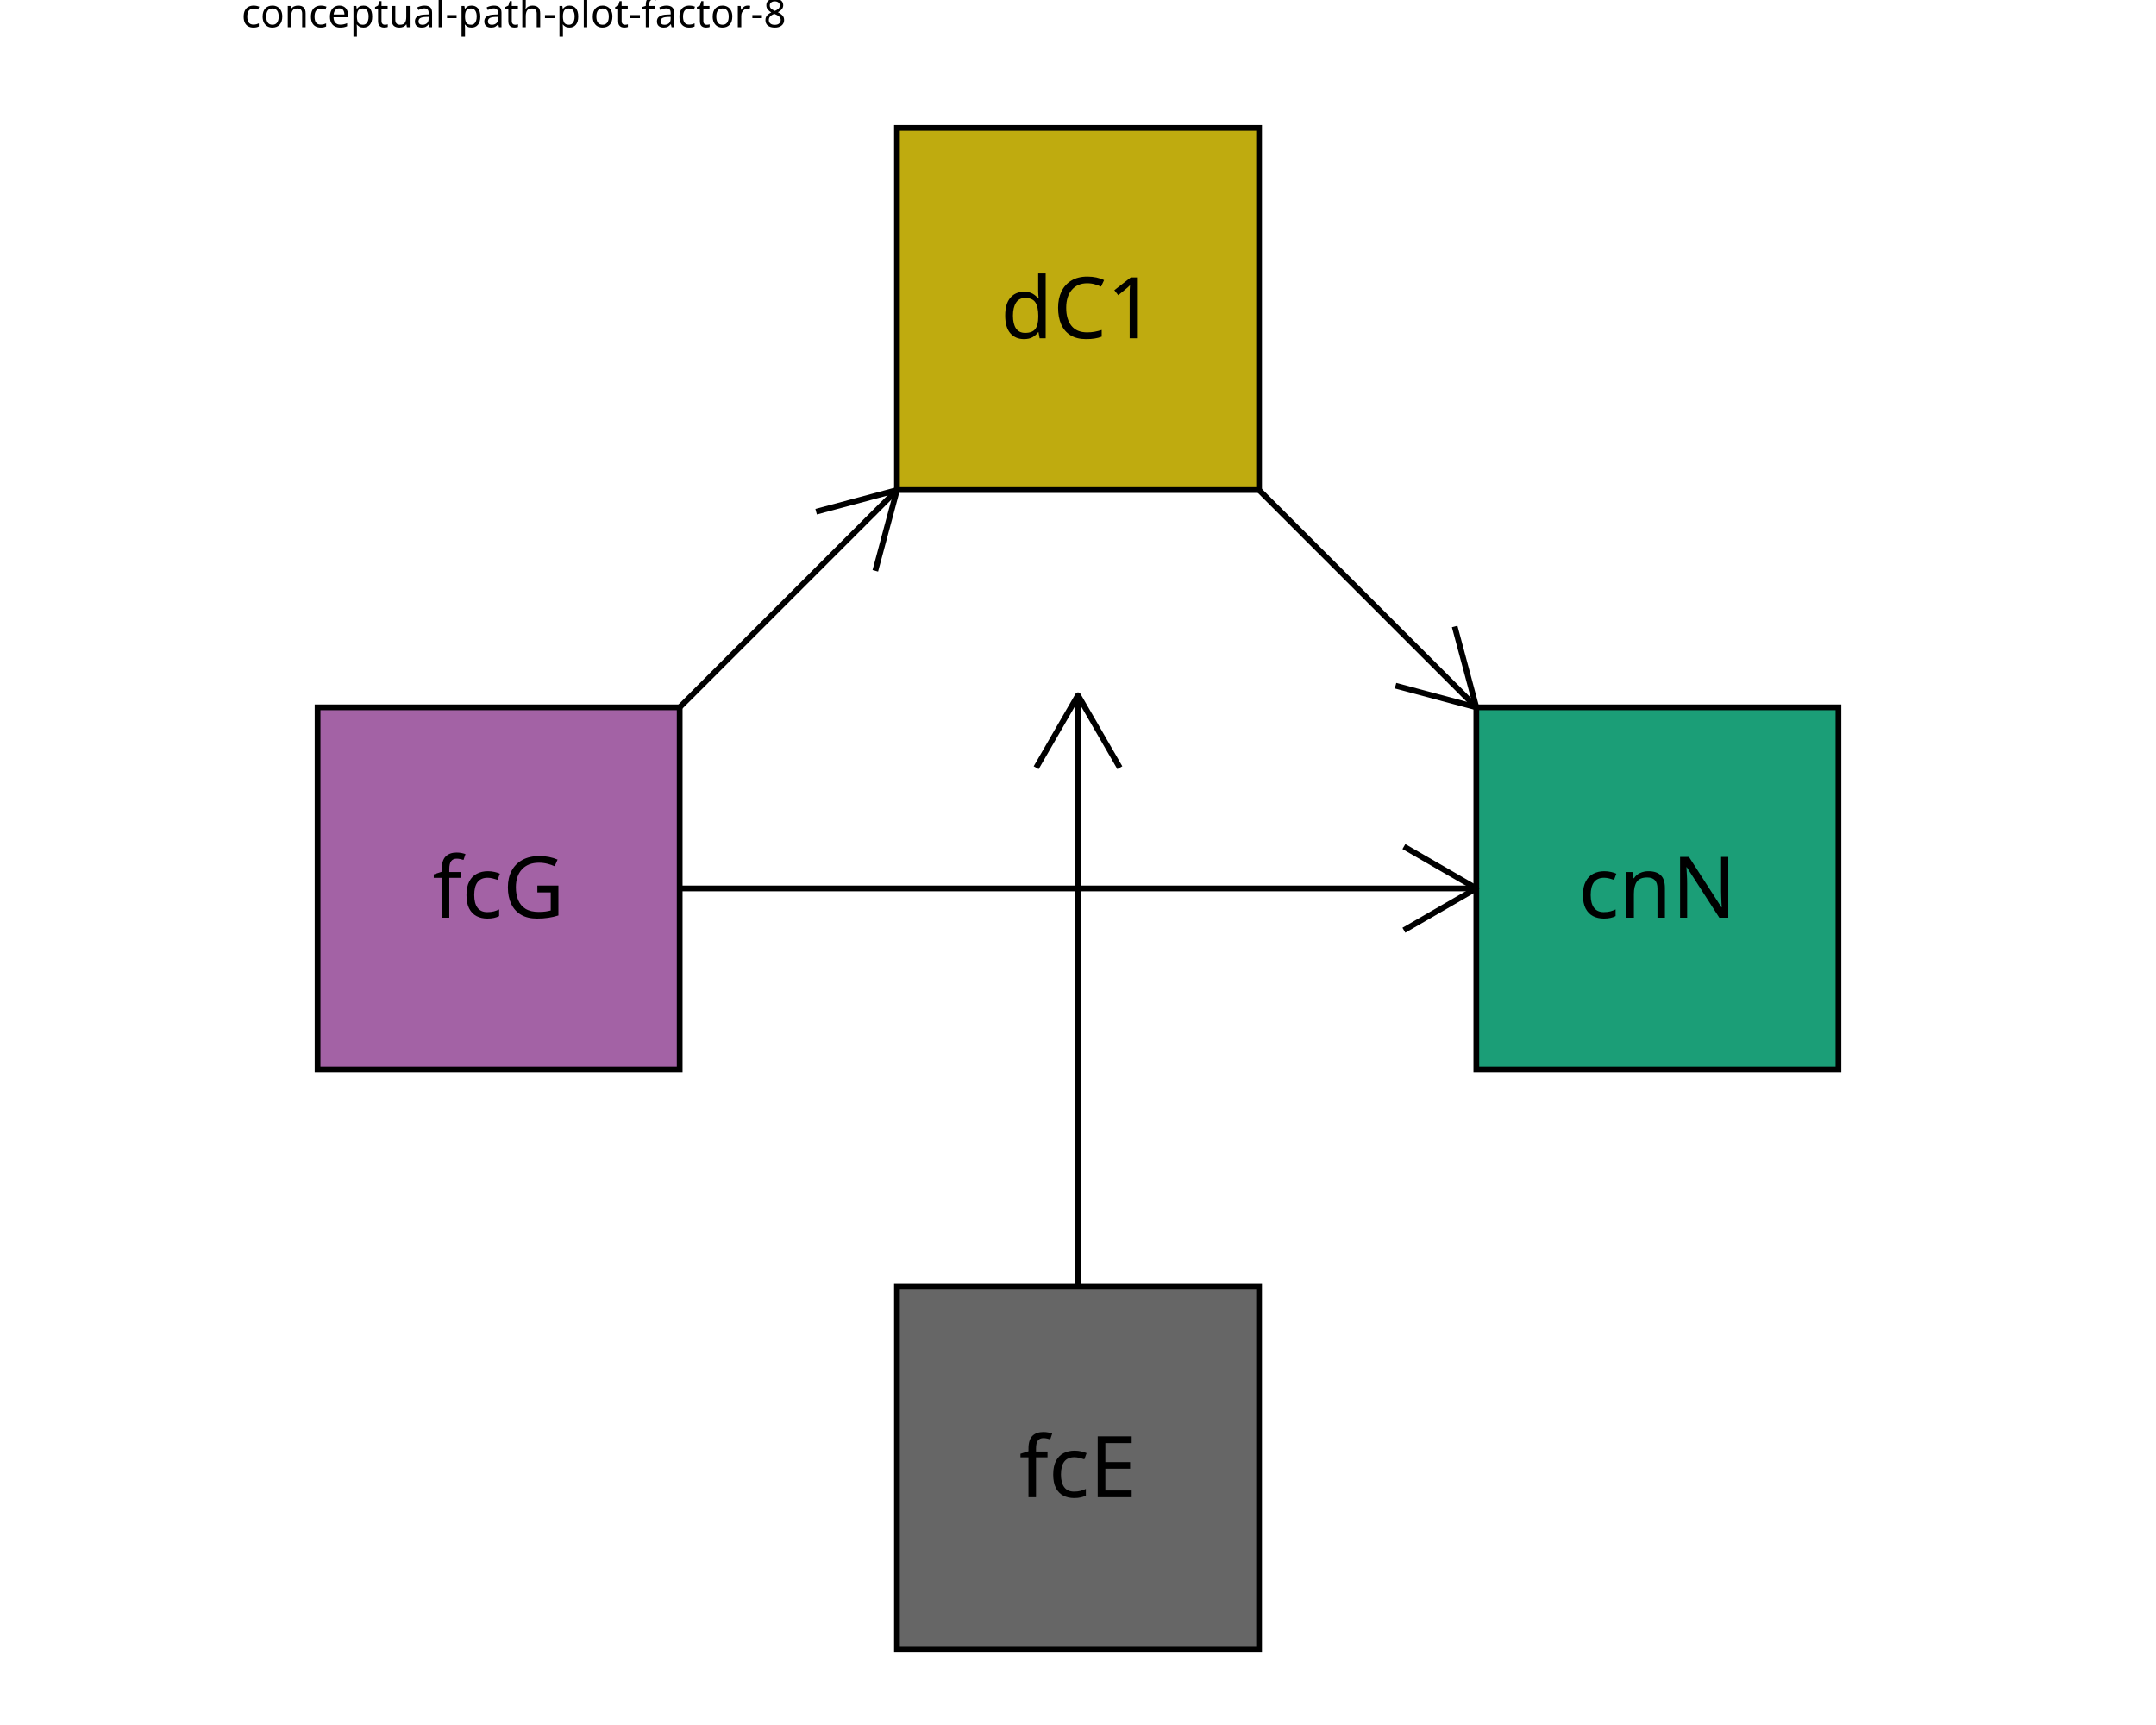
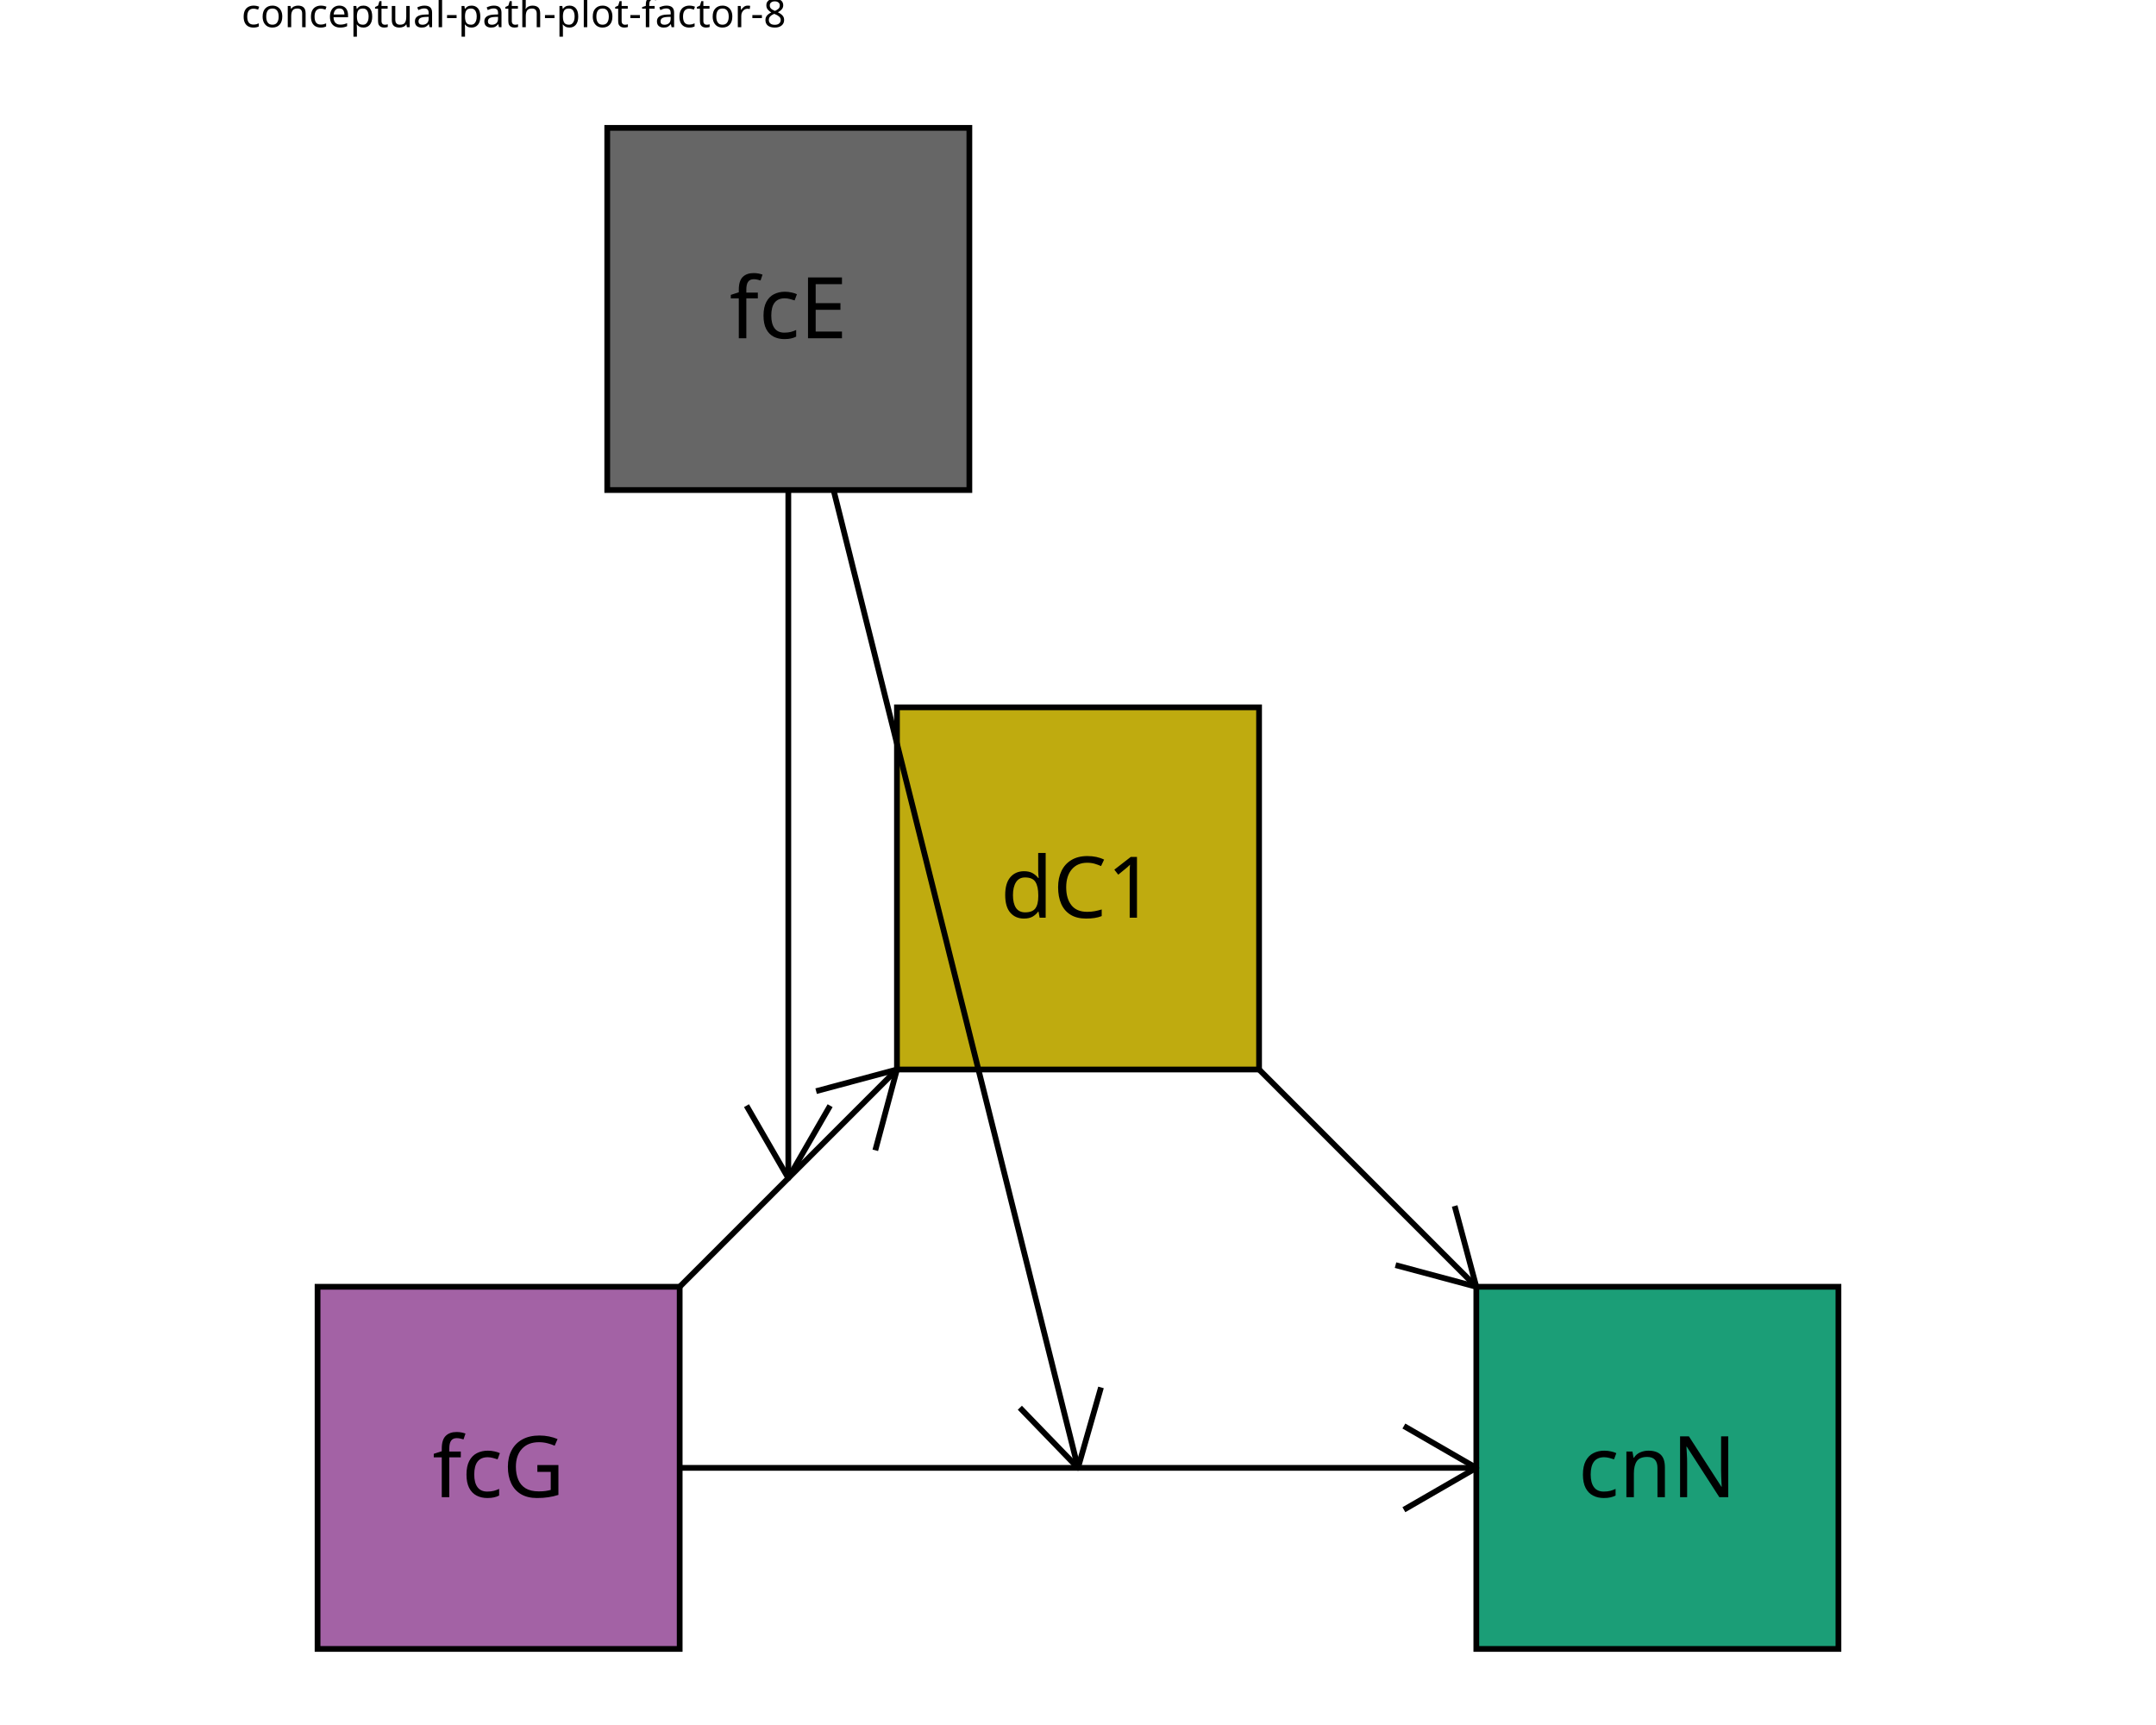
<svg xmlns="http://www.w3.org/2000/svg" class="svglite" data-engine-version="2.0" width="720.00pt" height="576.00pt" viewBox="0 0 720.00 576.00">
  <defs>
    <style type="text/css">
    .svglite line, .svglite polyline, .svglite polygon, .svglite path, .svglite rect, .svglite circle {
      fill: none;
      stroke: #000000;
      stroke-linecap: round;
      stroke-linejoin: round;
      stroke-miterlimit: 10.00;
    }
  </style>
  </defs>
  <rect width="100%" height="100%" style="stroke: none; fill: #FFFFFF;" />
  <defs>
    <clipPath id="cpMC4wMHw3MjAuMDB8MC4wMHw1NzYuMDA=">
      <rect x="0.00" y="0.00" width="720.00" height="576.00" />
    </clipPath>
  </defs>
  <g clip-path="url(#cpMC4wMHw3MjAuMDB8MC4wMHw1NzYuMDA=)">
</g>
  <defs>
    <clipPath id="cpODAuNjV8NjM5LjM1fDAuMDB8NTc2LjAw">
      <rect x="80.65" y="0.00" width="558.70" height="576.00" />
    </clipPath>
  </defs>
  <g clip-path="url(#cpODAuNjV8NjM5LjM1fDAuMDB8NTc2LjAw)">
    <rect x="80.65" y="0.00" width="558.70" height="576.00" style="stroke-width: 10.67; stroke: none;" />
  </g>
  <g clip-path="url(#cpMC4wMHw3MjAuMDB8MC4wMHw1NzYuMDA=)">
</g>
  <defs>
    <clipPath id="cpODAuNjV8NjM5LjM1fDE3LjMwfDU3Ni4wMA==">
      <rect x="80.65" y="17.30" width="558.70" height="558.70" />
    </clipPath>
  </defs>
  <g clip-path="url(#cpODAuNjV8NjM5LjM1fDE3LjMwfDU3Ni4wMA==)">
    <rect x="80.65" y="17.30" width="558.70" height="558.70" style="stroke-width: 10.67; stroke: none;" />
-     <rect x="106.05" y="236.19" width="120.93" height="120.93" style="stroke-width: 1.92; stroke-linecap: butt; stroke-linejoin: miter; fill: #A362A5;" />
-     <rect x="493.02" y="236.19" width="120.93" height="120.93" style="stroke-width: 1.92; stroke-linecap: butt; stroke-linejoin: miter; fill: #1B9E77;" />
-     <rect x="299.54" y="42.70" width="120.93" height="120.93" style="stroke-width: 1.92; stroke-linecap: butt; stroke-linejoin: miter; fill: #BFAB0F;" />
-     <rect x="299.54" y="429.67" width="120.93" height="120.93" style="stroke-width: 1.92; stroke-linecap: butt; stroke-linejoin: miter; fill: #666666;" />
-     <rect x="299.54" y="171.69" width="120.93" height="120.93" style="stroke-width: 1.92; stroke: none; stroke-linecap: butt; stroke-linejoin: miter;" />
-     <polyline points="226.98,296.65 229.05,296.65 232.96,296.65 236.87,296.65 240.78,296.65 244.69,296.65 248.60,296.65 252.51,296.65 256.42,296.65 260.32,296.65 264.23,296.65 268.14,296.65 272.05,296.65 275.96,296.65 279.87,296.65 283.78,296.65 287.69,296.65 291.60,296.65 295.50,296.65 299.41,296.65 303.32,296.65 307.23,296.65 311.14,296.65 315.05,296.65 318.96,296.65 322.87,296.65 326.77,296.65 330.68,296.65 334.59,296.65 338.50,296.65 342.41,296.65 346.32,296.65 350.23,296.65 354.14,296.65 358.05,296.65 361.95,296.65 365.86,296.65 369.77,296.65 373.68,296.65 377.59,296.65 381.50,296.65 385.41,296.65 389.32,296.65 393.23,296.65 397.13,296.65 401.04,296.65 404.95,296.65 408.86,296.65 412.77,296.65 416.68,296.65 420.59,296.65 424.50,296.65 428.40,296.65 432.31,296.65 436.22,296.65 440.13,296.65 444.04,296.65 447.95,296.65 451.86,296.65 455.77,296.65 459.68,296.65 463.58,296.65 467.49,296.65 471.40,296.65 475.31,296.65 479.22,296.65 483.13,296.65 487.04,296.65 490.95,296.65 493.02,296.65 " style="stroke-width: 1.92; stroke-linecap: butt;" />
-     <polyline points="468.83,310.62 493.02,296.65 468.83,282.68 " style="stroke-width: 1.92; stroke-linecap: butt;" />
-     <polyline points="226.98,236.19 227.10,236.06 229.05,234.11 231.01,232.16 232.96,230.20 234.92,228.25 236.87,226.29 238.83,224.34 240.78,222.38 242.73,220.43 244.69,218.48 246.64,216.52 248.60,214.57 250.55,212.61 252.51,210.66 254.46,208.70 256.42,206.75 258.37,204.79 260.32,202.84 262.28,200.89 264.23,198.93 266.19,196.98 268.14,195.02 270.10,193.07 272.05,191.11 274.01,189.16 275.96,187.20 277.91,185.25 279.87,183.30 281.82,181.34 283.78,179.39 285.73,177.43 287.69,175.48 289.64,173.52 291.60,171.57 293.55,169.61 295.50,167.66 297.46,165.71 299.41,163.75 299.54,163.63 " style="stroke-width: 1.92; stroke-linecap: butt;" />
-     <polyline points="292.31,190.61 299.54,163.63 272.55,170.86 " style="stroke-width: 1.92; stroke-linecap: butt;" />
-     <polyline points="420.46,163.63 420.59,163.75 422.54,165.71 424.50,167.66 426.45,169.61 428.40,171.57 430.36,173.52 432.31,175.48 434.27,177.43 436.22,179.39 438.18,181.34 440.13,183.30 442.09,185.25 444.04,187.20 445.99,189.16 447.95,191.11 449.90,193.07 451.86,195.02 453.81,196.98 455.77,198.93 457.72,200.89 459.68,202.84 461.63,204.79 463.58,206.75 465.54,208.70 467.49,210.66 469.45,212.61 471.40,214.57 473.36,216.52 475.31,218.48 477.27,220.43 479.22,222.38 481.17,224.34 483.13,226.29 485.08,228.25 487.04,230.20 488.99,232.16 490.95,234.11 492.90,236.06 493.02,236.19 " style="stroke-width: 1.92; stroke-linecap: butt;" />
-     <polyline points="466.04,228.96 493.02,236.19 485.79,209.20 " style="stroke-width: 1.92; stroke-linecap: butt;" />
-     <polyline points="360.00,429.67 360.00,427.60 360.00,424.99 360.00,422.39 360.00,419.78 360.00,417.17 360.00,414.57 360.00,411.96 360.00,409.36 360.00,406.75 360.00,404.15 360.00,401.54 360.00,398.93 360.00,396.33 360.00,393.72 360.00,391.12 360.00,388.51 360.00,385.90 360.00,383.30 360.00,380.69 360.00,378.09 360.00,375.48 360.00,372.87 360.00,370.27 360.00,367.66 360.00,365.06 360.00,362.45 360.00,359.84 360.00,357.24 360.00,354.63 360.00,352.03 360.00,349.42 360.00,346.82 360.00,344.21 360.00,341.60 360.00,339.00 360.00,336.39 360.00,333.79 360.00,331.18 360.00,328.57 360.00,325.97 360.00,323.36 360.00,320.76 360.00,318.15 360.00,315.54 360.00,312.94 360.00,310.33 360.00,307.73 360.00,305.12 360.00,302.52 360.00,299.91 360.00,297.30 360.00,294.70 360.00,292.09 360.00,289.49 360.00,286.88 360.00,284.27 360.00,281.67 360.00,279.06 360.00,276.46 360.00,273.85 360.00,271.24 360.00,268.64 360.00,266.03 360.00,263.43 360.00,260.82 360.00,258.22 360.00,255.61 360.00,253.00 360.00,250.40 360.00,247.79 360.00,245.19 360.00,242.58 360.00,239.97 360.00,237.37 360.00,234.76 360.00,232.16 " style="stroke-width: 1.92; stroke-linecap: butt;" />
-     <polyline points="373.97,256.35 360.00,232.16 346.03,256.35 " style="stroke-width: 1.92; stroke-linecap: butt;" />
-     <text x="166.51" y="306.44" text-anchor="middle" style="font-size: 28.45px; font-family: sans;" textLength="44.28px" lengthAdjust="spacingAndGlyphs">fcG</text>
-     <text x="553.49" y="306.44" text-anchor="middle" style="font-size: 28.45px; font-family: sans;" textLength="50.62px" lengthAdjust="spacingAndGlyphs">cnN</text>
-     <text x="360.00" y="112.95" text-anchor="middle" style="font-size: 28.45px; font-family: sans;" textLength="52.21px" lengthAdjust="spacingAndGlyphs">dC1</text>
-     <text x="360.00" y="499.93" text-anchor="middle" style="font-size: 28.45px; font-family: sans;" textLength="41.13px" lengthAdjust="spacingAndGlyphs">fcE</text>
+     <rect x="106.05" y="429.67" width="120.93" height="120.93" style="stroke-width: 1.92; stroke-linecap: butt; stroke-linejoin: miter; fill: #A362A5;" />
+     <rect x="493.02" y="429.67" width="120.93" height="120.93" style="stroke-width: 1.92; stroke-linecap: butt; stroke-linejoin: miter; fill: #1B9E77;" />
+     <rect x="299.54" y="236.19" width="120.93" height="120.93" style="stroke-width: 1.92; stroke-linecap: butt; stroke-linejoin: miter; fill: #BFAB0F;" />
+     <rect x="202.79" y="42.70" width="120.93" height="120.93" style="stroke-width: 1.92; stroke-linecap: butt; stroke-linejoin: miter; fill: #666666;" />
+     <rect x="299.54" y="429.67" width="120.93" height="120.93" style="stroke-width: 1.92; stroke: none; stroke-linecap: butt; stroke-linejoin: miter;" />
+     <rect x="202.79" y="332.93" width="120.93" height="120.93" style="stroke-width: 1.92; stroke: none; stroke-linecap: butt; stroke-linejoin: miter;" />
+     <polyline points="226.98,490.14 229.05,490.14 232.96,490.14 236.87,490.14 240.78,490.14 244.69,490.14 248.60,490.14 252.51,490.14 256.42,490.14 260.32,490.14 264.23,490.14 268.14,490.14 272.05,490.14 275.96,490.14 279.87,490.14 283.78,490.14 287.69,490.14 291.60,490.14 295.50,490.14 299.41,490.14 303.32,490.14 307.23,490.14 311.14,490.14 315.05,490.14 318.96,490.14 322.87,490.14 326.77,490.14 330.68,490.14 334.59,490.14 338.50,490.14 342.41,490.14 346.32,490.14 350.23,490.14 354.14,490.14 358.05,490.14 361.95,490.14 365.86,490.14 369.77,490.14 373.68,490.14 377.59,490.14 381.50,490.14 385.41,490.14 389.32,490.14 393.23,490.14 397.13,490.14 401.04,490.14 404.95,490.14 408.86,490.14 412.77,490.14 416.68,490.14 420.59,490.14 424.50,490.14 428.40,490.14 432.31,490.14 436.22,490.14 440.13,490.14 444.04,490.14 447.95,490.14 451.86,490.14 455.77,490.14 459.68,490.14 463.58,490.14 467.49,490.14 471.40,490.14 475.31,490.14 479.22,490.14 483.13,490.14 487.04,490.14 490.95,490.14 493.02,490.14 " style="stroke-width: 1.92; stroke-linecap: butt;" />
+     <polyline points="468.83,504.11 493.02,490.14 468.83,476.17 " style="stroke-width: 1.92; stroke-linecap: butt;" />
+     <polyline points="226.98,429.67 227.10,429.55 229.05,427.60 231.01,425.64 232.96,423.69 234.92,421.74 236.87,419.78 238.83,417.83 240.78,415.87 242.73,413.92 244.69,411.96 246.64,410.01 248.60,408.05 250.55,406.10 252.51,404.15 254.46,402.19 256.42,400.24 258.37,398.28 260.32,396.33 262.28,394.37 264.23,392.42 266.19,390.46 268.14,388.51 270.10,386.56 272.05,384.60 274.01,382.65 275.96,380.69 277.91,378.74 279.87,376.78 281.82,374.83 283.78,372.87 285.73,370.92 287.69,368.97 289.64,367.01 291.60,365.06 293.55,363.10 295.50,361.15 297.46,359.19 299.41,357.24 299.54,357.12 " style="stroke-width: 1.92; stroke-linecap: butt;" />
+     <polyline points="292.31,384.10 299.54,357.12 272.55,364.35 " style="stroke-width: 1.92; stroke-linecap: butt;" />
+     <polyline points="420.46,357.12 420.59,357.24 422.54,359.19 424.50,361.15 426.45,363.10 428.40,365.06 430.36,367.01 432.31,368.97 434.27,370.92 436.22,372.87 438.18,374.83 440.13,376.78 442.09,378.74 444.04,380.69 445.99,382.65 447.95,384.60 449.90,386.56 451.86,388.51 453.81,390.46 455.77,392.42 457.72,394.37 459.68,396.33 461.63,398.28 463.58,400.24 465.54,402.19 467.49,404.15 469.45,406.10 471.40,408.05 473.36,410.01 475.31,411.96 477.27,413.92 479.22,415.87 481.17,417.83 483.13,419.78 485.08,421.74 487.04,423.69 488.99,425.64 490.95,427.60 492.90,429.55 493.02,429.67 " style="stroke-width: 1.92; stroke-linecap: butt;" />
+     <polyline points="466.04,422.44 493.02,429.67 485.79,402.69 " style="stroke-width: 1.92; stroke-linecap: butt;" />
+     <polyline points="278.37,163.63 278.89,165.71 279.87,169.61 280.85,173.52 281.82,177.43 282.80,181.34 283.78,185.25 284.75,189.16 285.73,193.07 286.71,196.98 287.69,200.89 288.66,204.79 289.64,208.70 290.62,212.61 291.60,216.52 292.57,220.43 293.55,224.34 294.53,228.25 295.50,232.16 296.48,236.06 297.46,239.97 298.44,243.88 299.41,247.79 300.39,251.70 301.37,255.61 302.34,259.52 303.32,263.43 304.30,267.34 305.28,271.24 306.25,275.15 307.23,279.06 308.21,282.97 309.19,286.88 310.16,290.79 311.14,294.70 312.12,298.61 313.09,302.52 314.07,306.42 315.05,310.33 316.03,314.24 317.00,318.15 317.98,322.06 318.96,325.97 319.93,329.88 320.91,333.79 321.89,337.69 322.87,341.60 323.84,345.51 324.82,349.42 325.80,353.33 326.77,357.24 327.75,361.15 328.73,365.06 329.71,368.97 330.68,372.87 331.66,376.78 332.64,380.69 333.62,384.60 334.59,388.51 335.57,392.42 336.55,396.33 337.52,400.24 338.50,404.15 339.48,408.05 340.46,411.96 341.43,415.87 342.41,419.78 343.39,423.69 344.36,427.60 345.34,431.51 346.32,435.42 347.30,439.32 348.27,443.23 349.25,447.14 350.23,451.05 351.21,454.96 352.18,458.87 353.16,462.78 354.14,466.69 355.11,470.60 356.09,474.50 357.07,478.41 358.05,482.32 359.02,486.23 360.00,490.14 " style="stroke-width: 1.92; stroke-linecap: butt;" />
+     <polyline points="340.58,470.06 360.00,490.14 367.68,463.28 " style="stroke-width: 1.92; stroke-linecap: butt;" />
+     <polyline points="263.26,163.63 263.26,164.73 263.26,167.66 263.26,170.59 263.26,173.52 263.26,176.46 263.26,179.39 263.26,182.32 263.26,185.25 263.26,188.18 263.26,191.11 263.26,194.04 263.26,196.98 263.26,199.91 263.26,202.84 263.26,205.77 263.26,208.70 263.26,211.63 263.26,214.57 263.26,217.50 263.26,220.43 263.26,223.36 263.26,226.29 263.26,229.22 263.26,232.16 263.26,235.09 263.26,238.02 263.26,240.95 263.26,243.88 263.26,246.81 263.26,249.75 263.26,252.68 263.26,255.61 263.26,258.54 263.26,261.47 263.26,264.40 263.26,267.34 263.26,270.27 263.26,273.20 263.26,276.13 263.26,279.06 263.26,281.99 263.26,284.93 263.26,287.86 263.26,290.79 263.26,293.72 263.26,296.65 263.26,299.58 263.26,302.52 263.26,305.45 263.26,308.38 263.26,311.31 263.26,314.24 263.26,317.17 263.26,320.11 263.26,323.04 263.26,325.97 263.26,328.90 263.26,331.83 263.26,334.76 263.26,337.69 263.26,340.63 263.26,343.56 263.26,346.49 263.26,349.42 263.26,352.35 263.26,355.28 263.26,358.22 263.26,361.15 263.26,364.08 263.26,367.01 263.26,369.94 263.26,372.87 263.26,375.81 263.26,378.74 263.26,381.67 263.26,384.60 263.26,387.53 263.26,390.46 263.26,393.40 " style="stroke-width: 1.92; stroke-linecap: butt;" />
+     <polyline points="249.29,369.20 263.26,393.40 277.22,369.20 " style="stroke-width: 1.92; stroke-linecap: butt;" />
+     <text x="166.51" y="499.93" text-anchor="middle" style="font-size: 28.45px; font-family: sans;" textLength="44.28px" lengthAdjust="spacingAndGlyphs">fcG</text>
+     <text x="553.49" y="499.93" text-anchor="middle" style="font-size: 28.45px; font-family: sans;" textLength="50.62px" lengthAdjust="spacingAndGlyphs">cnN</text>
+     <text x="360.00" y="306.44" text-anchor="middle" style="font-size: 28.45px; font-family: sans;" textLength="52.21px" lengthAdjust="spacingAndGlyphs">dC1</text>
+     <text x="263.26" y="112.95" text-anchor="middle" style="font-size: 28.45px; font-family: sans;" textLength="41.13px" lengthAdjust="spacingAndGlyphs">fcE</text>
  </g>
  <g clip-path="url(#cpMC4wMHw3MjAuMDB8MC4wMHw1NzYuMDA=)">
    <text x="80.65" y="9.08" style="font-size: 13.20px; font-family: sans;" textLength="168.78px" lengthAdjust="spacingAndGlyphs">conceptual-path-plot-factor-8</text>
  </g>
</svg>
